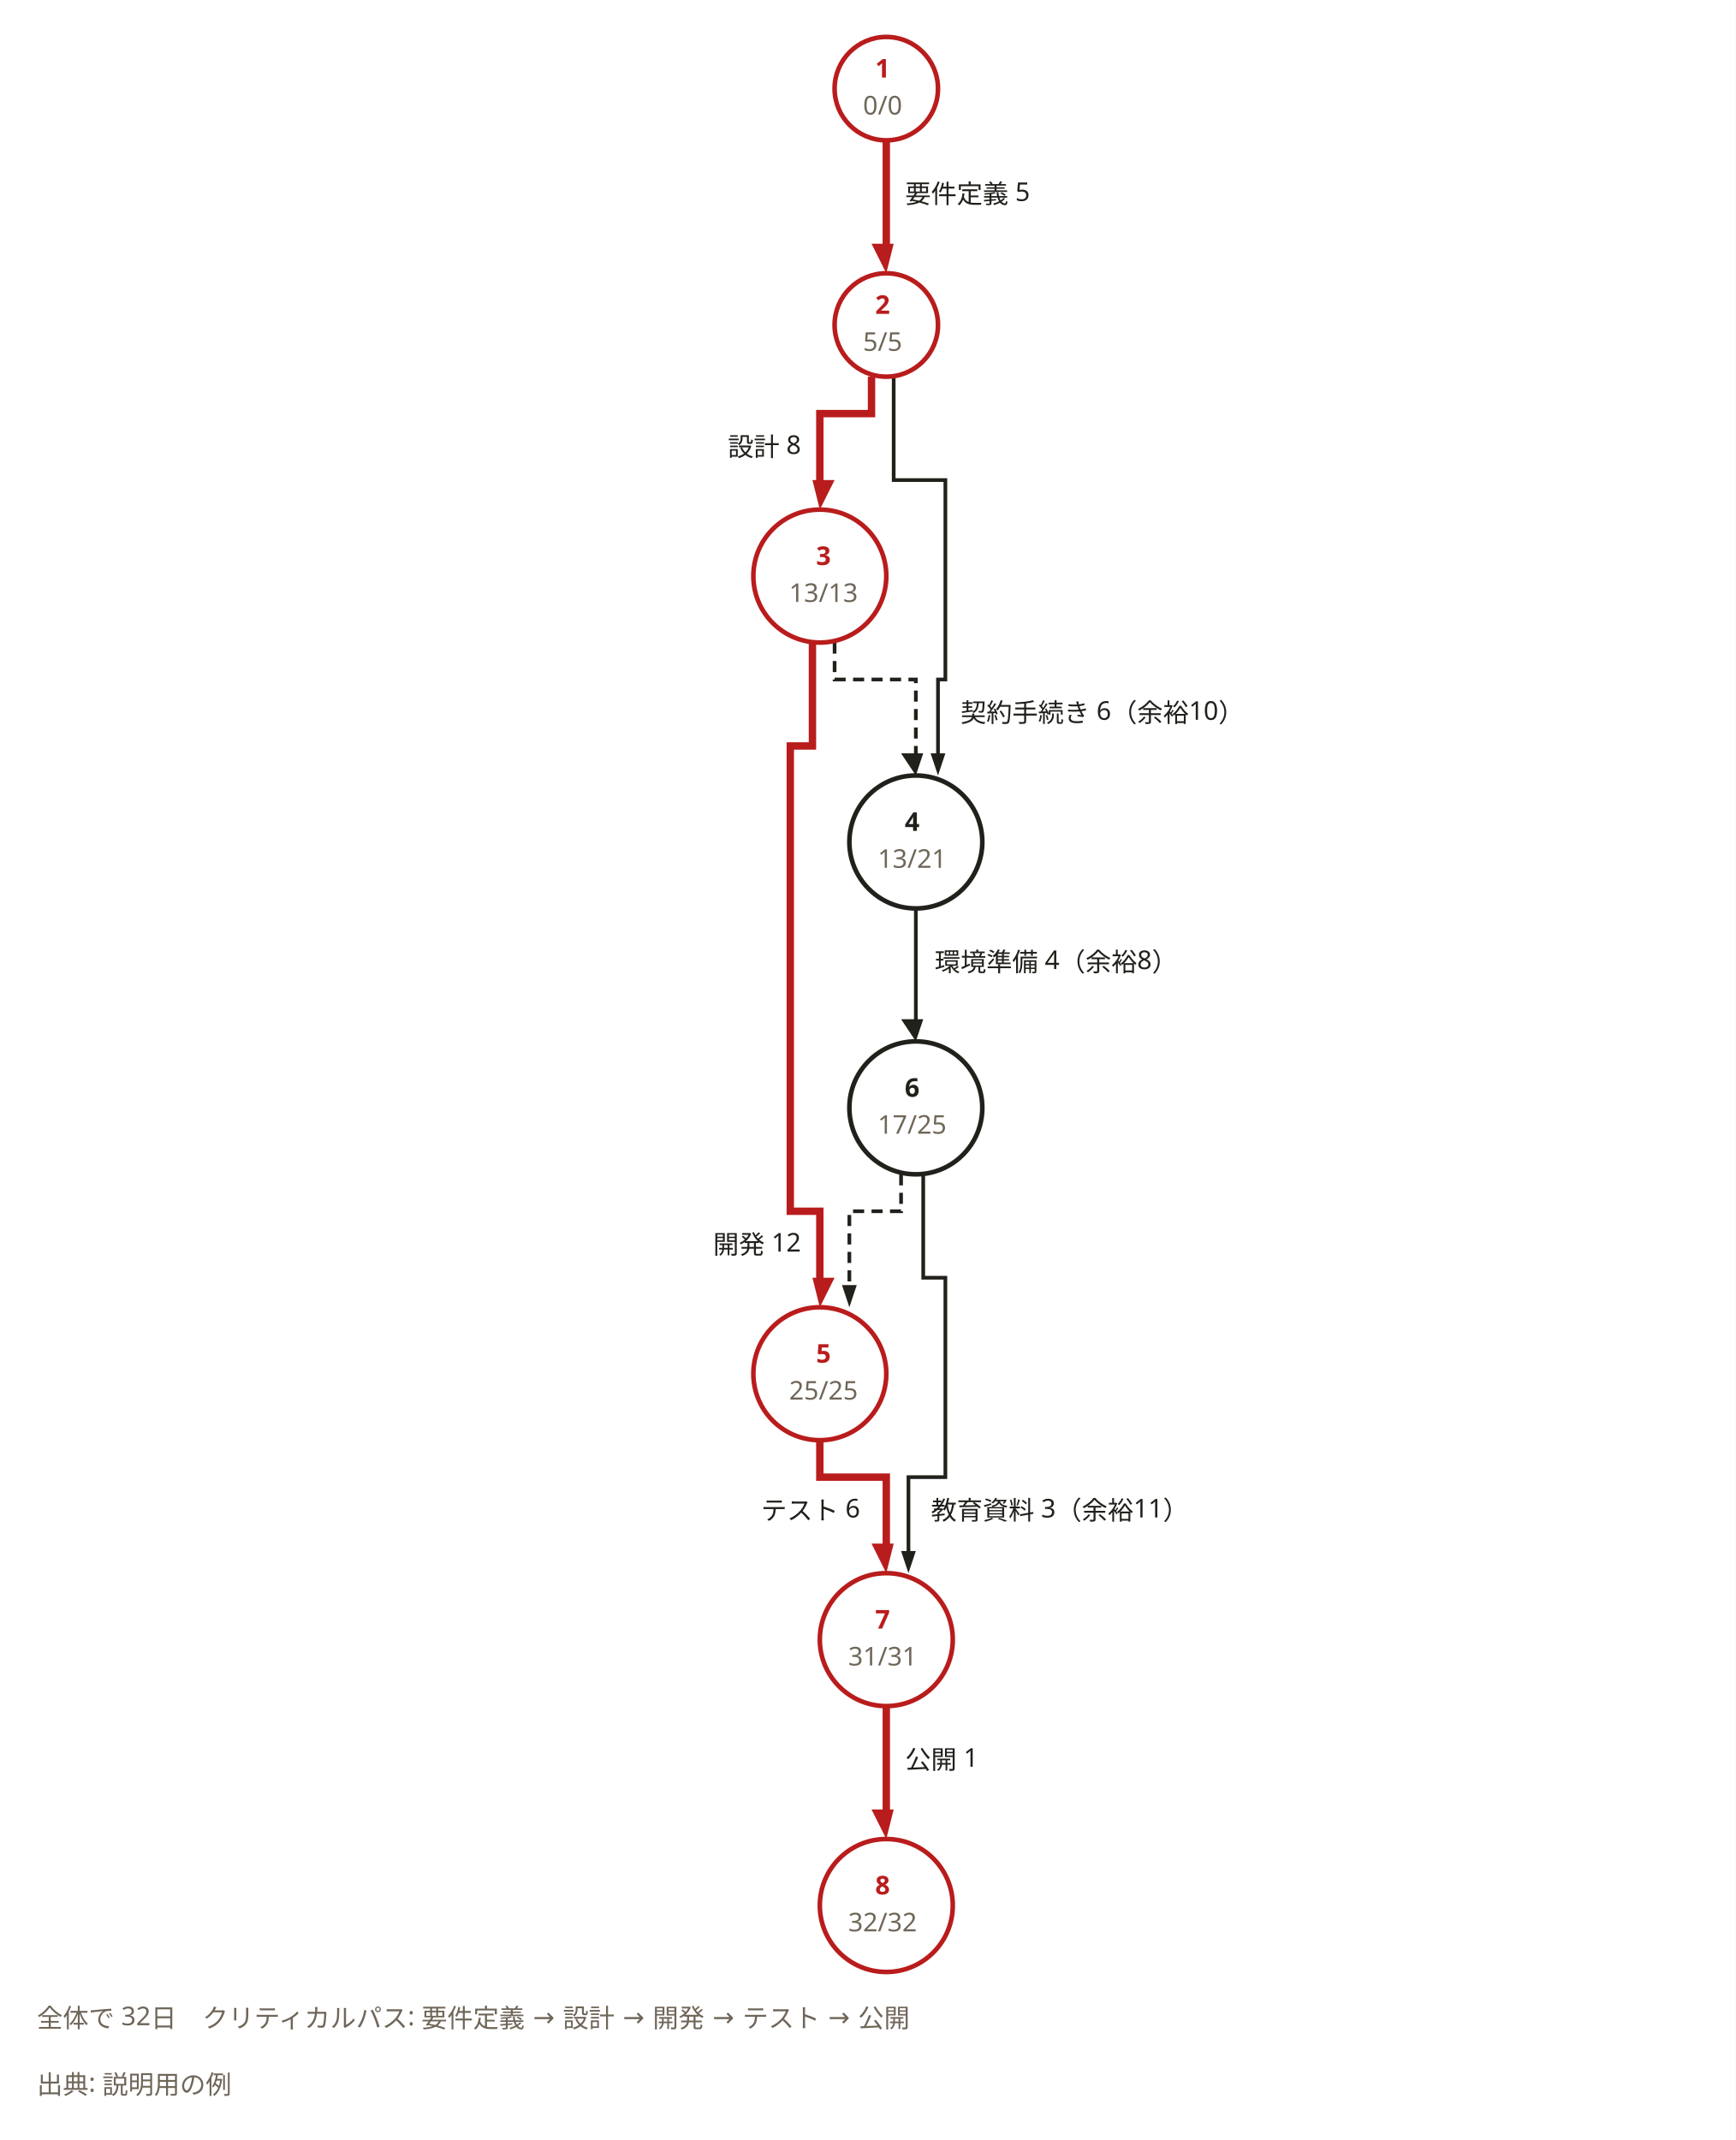
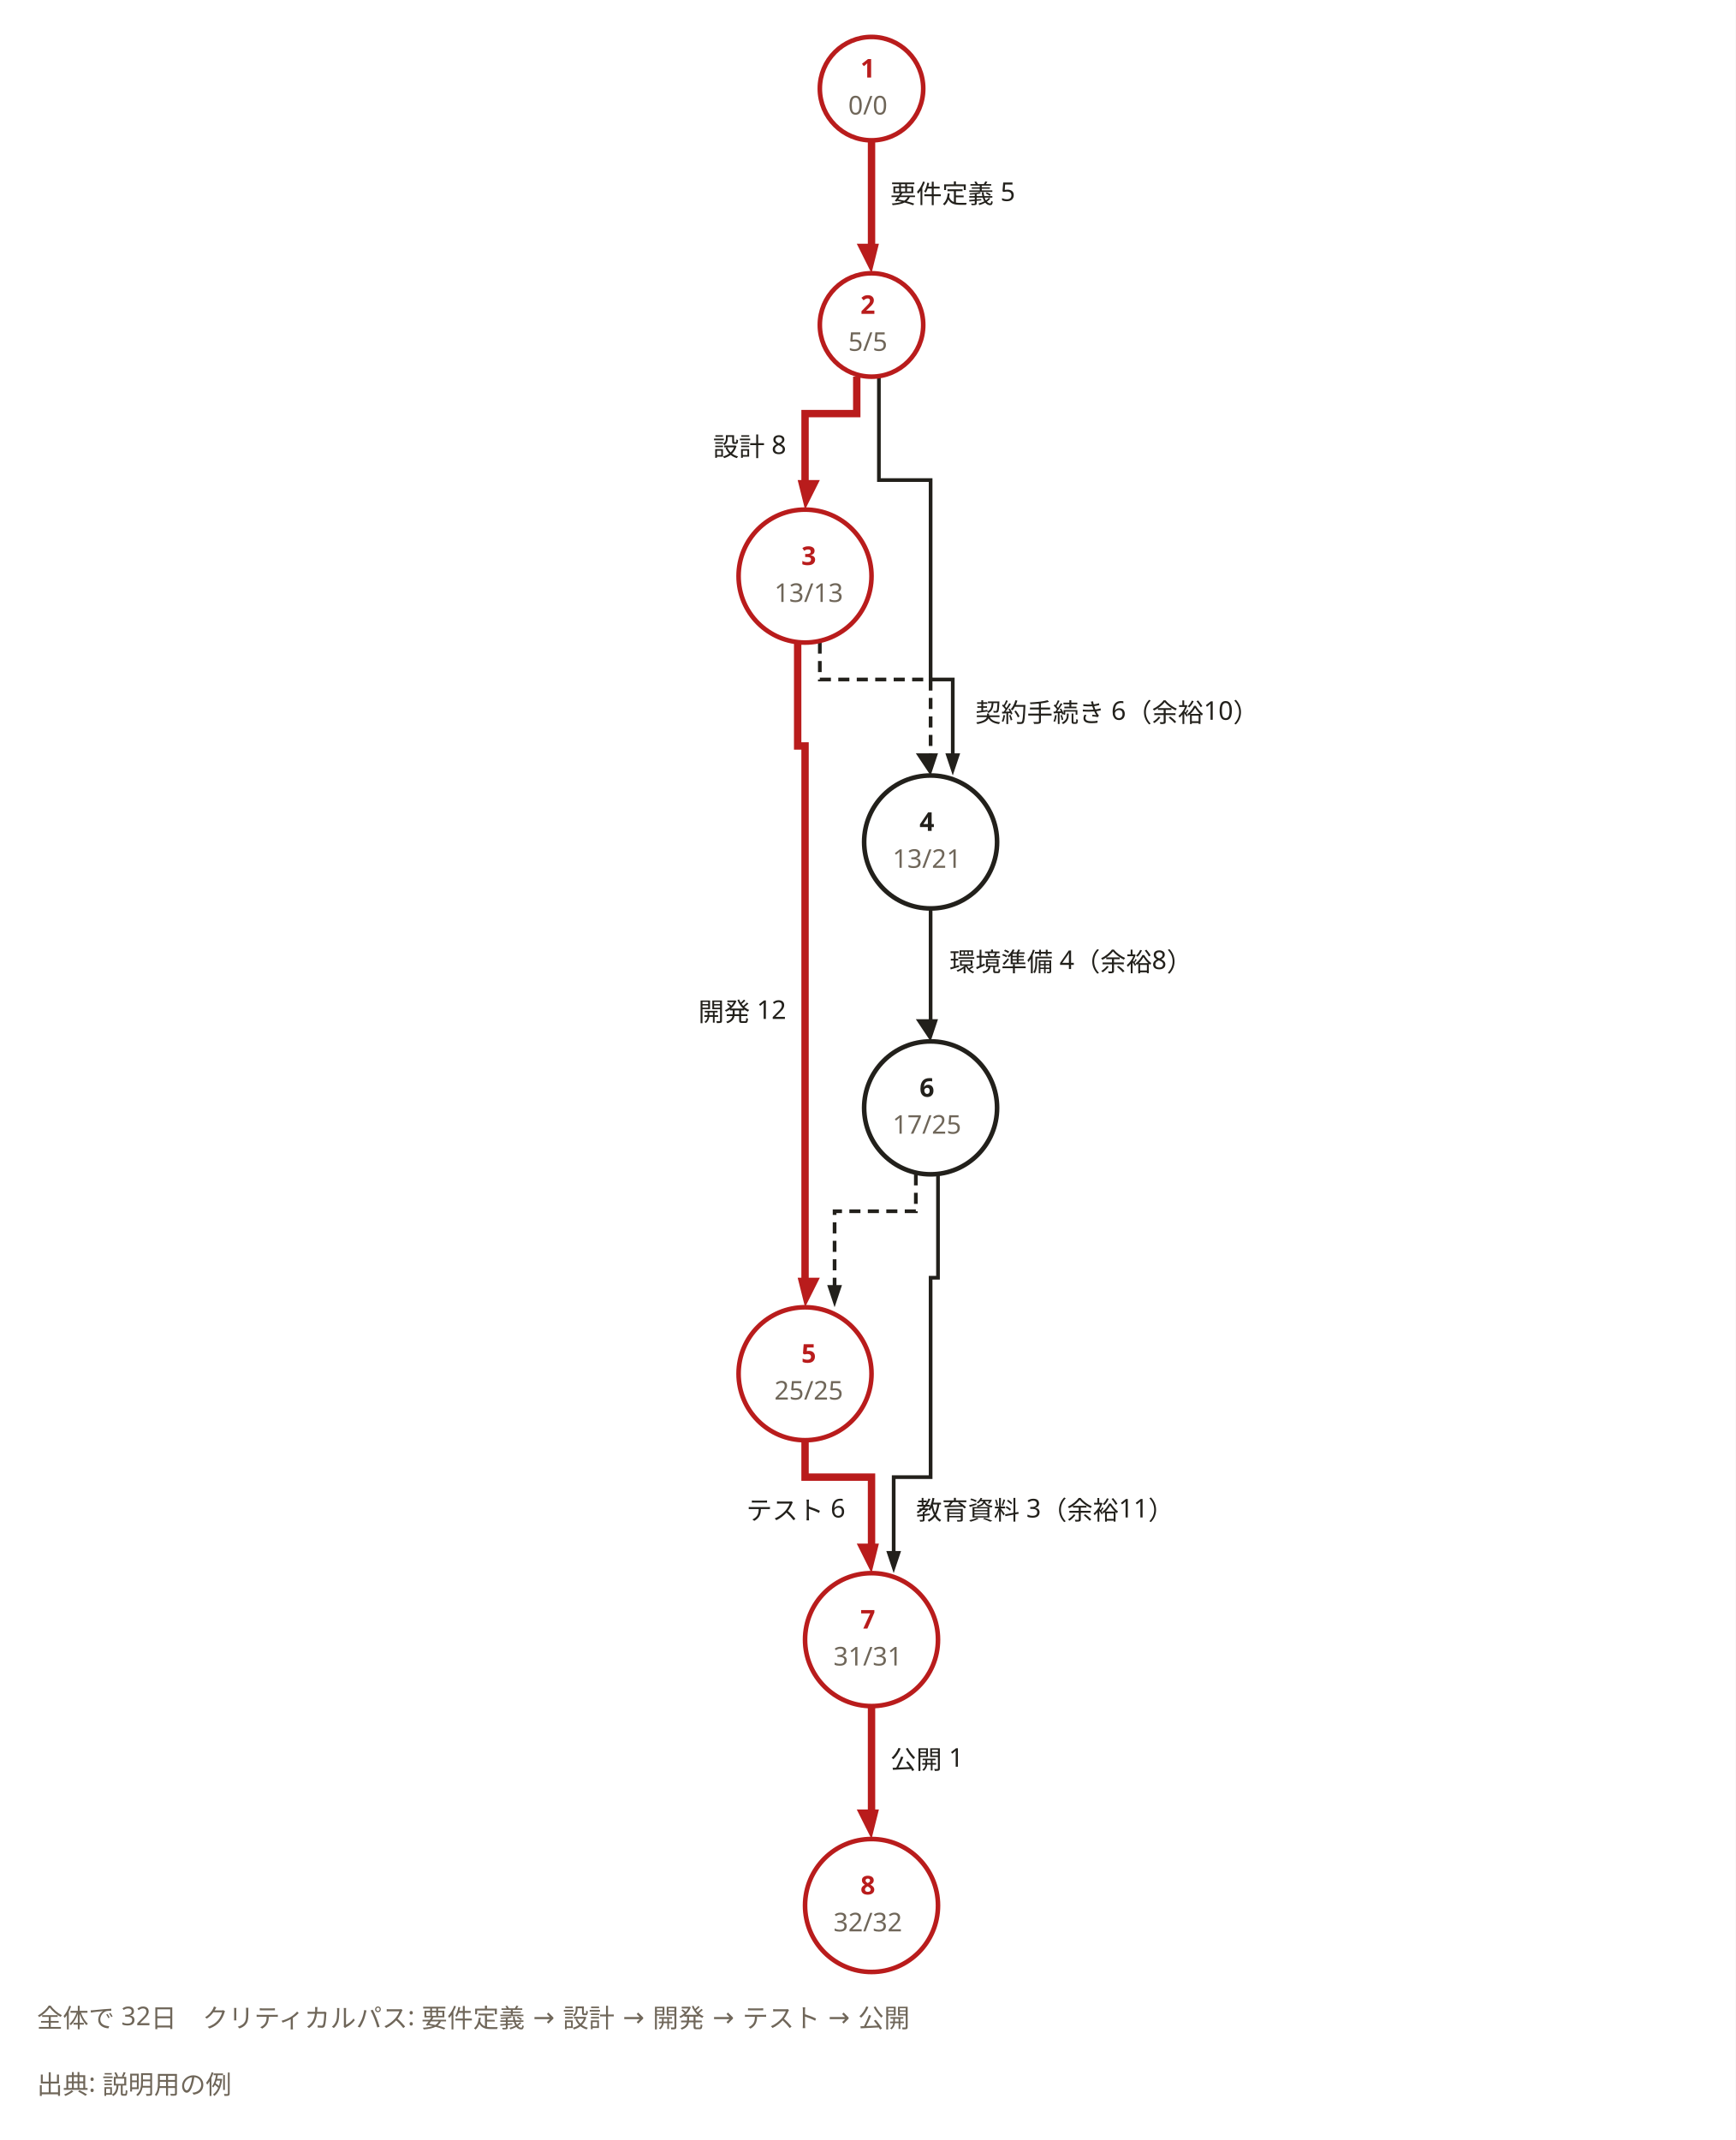
<svg xmlns="http://www.w3.org/2000/svg" width="940" height="1159" viewBox="0 0 940 1159" role="img" aria-labelledby="svg-title">
  <style>
    text { font-family: 'Hiragino Sans','Hiragino Kaku Gothic ProN','Yu Gothic','YuGothic',Meiryo,'Noto Sans JP',sans-serif; }
    .emoji { font-family: 'Noto Color Emoji','Segoe UI Emoji',sans-serif; }
  </style>
  <rect x="0" y="0" width="940" height="1159" fill="#ffffff" />
-   <path d="M480,76 L480,136" fill="none" stroke="#b91c1c" stroke-width="4" />
-   <path d="M480,148 L472,132 L484,132 z" fill="#b91c1c" />
-   <path d="M472,204 L472,224 L444,224 L444,264" fill="none" stroke="#b91c1c" stroke-width="4" />
-   <path d="M444,276 L440,260 L452,260 z" fill="#b91c1c" />
-   <path d="M484,204 L484,260 L512,260 L512,368 L508,368 L508,412" fill="none" stroke="#22201b" stroke-width="2" />
-   <path d="M508,420 L504,408 L512,408 z" fill="#22201b" />
-   <path d="M440,348 L440,404 L428,404 L428,656 L444,656 L444,696" fill="none" stroke="#b91c1c" stroke-width="4" />
-   <path d="M444,708 L440,692 L452,692 z" fill="#b91c1c" />
-   <path d="M496,492 L496,556" fill="none" stroke="#22201b" stroke-width="2" />
-   <path d="M496,564 L488,552 L500,552 z" fill="#22201b" />
-   <path d="M452,348 L452,368 L496,368 L496,412" fill="none" stroke="#22201b" stroke-width="2" stroke-dasharray="6,4" />
-   <path d="M496,420 L488,408 L500,408 z" fill="#22201b" />
-   <path d="M444,780 L444,800 L480,800 L480,840" fill="none" stroke="#b91c1c" stroke-width="4" />
-   <path d="M480,852 L472,836 L484,836 z" fill="#b91c1c" />
-   <path d="M500,636 L500,692 L512,692 L512,800 L492,800 L492,844" fill="none" stroke="#22201b" stroke-width="2" />
-   <path d="M492,852 L488,840 L496,840 z" fill="#22201b" />
-   <path d="M488,636 L488,656 L460,656 L460,700" fill="none" stroke="#22201b" stroke-width="2" stroke-dasharray="6,4" />
-   <path d="M460,708 L456,696 L464,696 z" fill="#22201b" />
-   <path d="M480,924 L480,984" fill="none" stroke="#b91c1c" stroke-width="4" />
-   <path d="M480,996 L472,980 L484,980 z" fill="#b91c1c" />
-   <circle cx="480" cy="48" r="28" fill="#ffffff" stroke="#b91c1c" stroke-width="2.5" />
-   <circle cx="480" cy="176" r="28" fill="#ffffff" stroke="#b91c1c" stroke-width="2.5" />
-   <circle cx="444" cy="312" r="36" fill="#ffffff" stroke="#b91c1c" stroke-width="2.5" />
-   <circle cx="496" cy="456" r="36" fill="#ffffff" stroke="#22201b" stroke-width="2.5" />
-   <circle cx="444" cy="744" r="36" fill="#ffffff" stroke="#b91c1c" stroke-width="2.5" />
-   <circle cx="496" cy="600" r="36" fill="#ffffff" stroke="#22201b" stroke-width="2.5" />
-   <circle cx="480" cy="888" r="36" fill="#ffffff" stroke="#b91c1c" stroke-width="2.5" />
-   <circle cx="480" cy="1032" r="36" fill="#ffffff" stroke="#b91c1c" stroke-width="2.5" />
-   <text x="478" y="42" text-anchor="middle" font-size="14" font-weight="700" fill="#b91c1c">1</text>
-   <text x="478" y="62" text-anchor="middle" font-size="14" fill="#6f6659">0/0</text>
-   <text x="478" y="170" text-anchor="middle" font-size="14" font-weight="700" fill="#b91c1c">2</text>
-   <text x="478" y="190" text-anchor="middle" font-size="14" fill="#6f6659">5/5</text>
-   <text x="446" y="306" text-anchor="middle" font-size="14" font-weight="700" fill="#b91c1c">3</text>
-   <text x="446" y="326" text-anchor="middle" font-size="14" fill="#6f6659">13/13</text>
-   <text x="494" y="450" text-anchor="middle" font-size="14" font-weight="700" fill="#22201b">4</text>
-   <text x="494" y="470" text-anchor="middle" font-size="14" fill="#6f6659">13/21</text>
-   <text x="446" y="738" text-anchor="middle" font-size="14" font-weight="700" fill="#b91c1c">5</text>
-   <text x="446" y="758" text-anchor="middle" font-size="14" fill="#6f6659">25/25</text>
-   <text x="494" y="594" text-anchor="middle" font-size="14" font-weight="700" fill="#22201b">6</text>
-   <text x="494" y="614" text-anchor="middle" font-size="14" fill="#6f6659">17/25</text>
-   <text x="478" y="882" text-anchor="middle" font-size="14" font-weight="700" fill="#b91c1c">7</text>
-   <text x="478" y="902" text-anchor="middle" font-size="14" fill="#6f6659">31/31</text>
-   <text x="478" y="1026" text-anchor="middle" font-size="14" font-weight="700" fill="#b91c1c">8</text>
-   <text x="478" y="1046" text-anchor="middle" font-size="14" fill="#6f6659">32/32</text>
-   <rect x="484" y="96" width="80" height="22" fill="#ffffff" />
-   <text x="524" y="110" text-anchor="middle" font-size="14" fill="#22201b">要件定義 5</text>
-   <rect x="388" y="232" width="52" height="22" fill="#ffffff" />
-   <text x="414" y="247" text-anchor="middle" font-size="14" fill="#22201b">設計 8</text>
-   <rect x="516" y="376" width="168" height="22" fill="#ffffff" />
-   <text x="597" y="391" text-anchor="middle" font-size="14" fill="#22201b">契約手続き 6（余裕10）</text>
-   <rect x="380" y="664" width="60" height="22" fill="#ffffff" />
-   <text x="410" y="679" text-anchor="middle" font-size="14" fill="#22201b">開発 12</text>
-   <rect x="500" y="512" width="144" height="22" fill="#ffffff" />
-   <text x="572" y="526" text-anchor="middle" font-size="14" fill="#22201b">環境準備 4（余裕8）</text>
-   <rect x="408" y="808" width="68" height="22" fill="#ffffff" />
-   <text x="439" y="823" text-anchor="middle" font-size="14" fill="#22201b">テスト 6</text>
-   <rect x="500" y="808" width="152" height="22" fill="#ffffff" />
-   <text x="574" y="823" text-anchor="middle" font-size="14" fill="#22201b">教育資料 3（余裕11）</text>
-   <rect x="484" y="944" width="52" height="22" fill="#ffffff" />
-   <text x="510" y="958" text-anchor="middle" font-size="14" fill="#22201b">公開 1</text>
+   <path d="M472,76 L472,136" fill="none" stroke="#b91c1c" stroke-width="4" />
+   <path d="M472,148 L464,132 L476,132 z" fill="#b91c1c" />
+   <path d="M464,204 L464,224 L436,224 L436,264" fill="none" stroke="#b91c1c" stroke-width="4" />
+   <path d="M436,276 L432,260 L444,260 z" fill="#b91c1c" />
+   <path d="M476,204 L476,260 L504,260 L504,368 L516,368 L516,412" fill="none" stroke="#22201b" stroke-width="2" />
+   <path d="M516,420 L512,408 L520,408 z" fill="#22201b" />
+   <path d="M432,348 L432,404 L436,404 L436,696" fill="none" stroke="#b91c1c" stroke-width="4" />
+   <path d="M436,708 L432,692 L444,692 z" fill="#b91c1c" />
+   <path d="M504,492 L504,556" fill="none" stroke="#22201b" stroke-width="2" />
+   <path d="M504,564 L496,552 L508,552 z" fill="#22201b" />
+   <path d="M444,348 L444,368 L504,368 L504,412" fill="none" stroke="#22201b" stroke-width="2" stroke-dasharray="6,4" />
+   <path d="M504,420 L496,408 L508,408 z" fill="#22201b" />
+   <path d="M436,780 L436,800 L472,800 L472,840" fill="none" stroke="#b91c1c" stroke-width="4" />
+   <path d="M472,852 L464,836 L476,836 z" fill="#b91c1c" />
+   <path d="M508,636 L508,692 L504,692 L504,800 L484,800 L484,844" fill="none" stroke="#22201b" stroke-width="2" />
+   <path d="M484,852 L480,840 L488,840 z" fill="#22201b" />
+   <path d="M496,636 L496,656 L452,656 L452,700" fill="none" stroke="#22201b" stroke-width="2" stroke-dasharray="6,4" />
+   <path d="M452,708 L448,696 L456,696 z" fill="#22201b" />
+   <path d="M472,924 L472,984" fill="none" stroke="#b91c1c" stroke-width="4" />
+   <path d="M472,996 L464,980 L476,980 z" fill="#b91c1c" />
+   <circle cx="472" cy="48" r="28" fill="#ffffff" stroke="#b91c1c" stroke-width="2.5" />
+   <circle cx="472" cy="176" r="28" fill="#ffffff" stroke="#b91c1c" stroke-width="2.5" />
+   <circle cx="436" cy="312" r="36" fill="#ffffff" stroke="#b91c1c" stroke-width="2.5" />
+   <circle cx="504" cy="456" r="36" fill="#ffffff" stroke="#22201b" stroke-width="2.5" />
+   <circle cx="436" cy="744" r="36" fill="#ffffff" stroke="#b91c1c" stroke-width="2.5" />
+   <circle cx="504" cy="600" r="36" fill="#ffffff" stroke="#22201b" stroke-width="2.5" />
+   <circle cx="472" cy="888" r="36" fill="#ffffff" stroke="#b91c1c" stroke-width="2.5" />
+   <circle cx="472" cy="1032" r="36" fill="#ffffff" stroke="#b91c1c" stroke-width="2.5" />
+   <text x="470" y="42" text-anchor="middle" font-size="14" font-weight="700" fill="#b91c1c">1</text>
+   <text x="470" y="62" text-anchor="middle" font-size="14" fill="#6f6659">0/0</text>
+   <text x="470" y="170" text-anchor="middle" font-size="14" font-weight="700" fill="#b91c1c">2</text>
+   <text x="470" y="190" text-anchor="middle" font-size="14" fill="#6f6659">5/5</text>
+   <text x="438" y="306" text-anchor="middle" font-size="14" font-weight="700" fill="#b91c1c">3</text>
+   <text x="438" y="326" text-anchor="middle" font-size="14" fill="#6f6659">13/13</text>
+   <text x="502" y="450" text-anchor="middle" font-size="14" font-weight="700" fill="#22201b">4</text>
+   <text x="502" y="470" text-anchor="middle" font-size="14" fill="#6f6659">13/21</text>
+   <text x="438" y="738" text-anchor="middle" font-size="14" font-weight="700" fill="#b91c1c">5</text>
+   <text x="438" y="758" text-anchor="middle" font-size="14" fill="#6f6659">25/25</text>
+   <text x="502" y="594" text-anchor="middle" font-size="14" font-weight="700" fill="#22201b">6</text>
+   <text x="502" y="614" text-anchor="middle" font-size="14" fill="#6f6659">17/25</text>
+   <text x="470" y="882" text-anchor="middle" font-size="14" font-weight="700" fill="#b91c1c">7</text>
+   <text x="470" y="902" text-anchor="middle" font-size="14" fill="#6f6659">31/31</text>
+   <text x="470" y="1026" text-anchor="middle" font-size="14" font-weight="700" fill="#b91c1c">8</text>
+   <text x="470" y="1046" text-anchor="middle" font-size="14" fill="#6f6659">32/32</text>
+   <rect x="476" y="96" width="80" height="22" fill="#ffffff" />
+   <text x="516" y="110" text-anchor="middle" font-size="14" fill="#22201b">要件定義 5</text>
+   <rect x="380" y="232" width="52" height="22" fill="#ffffff" />
+   <text x="406" y="247" text-anchor="middle" font-size="14" fill="#22201b">設計 8</text>
+   <rect x="524" y="376" width="168" height="22" fill="#ffffff" />
+   <text x="605" y="391" text-anchor="middle" font-size="14" fill="#22201b">契約手続き 6（余裕10）</text>
+   <rect x="372" y="536" width="60" height="22" fill="#ffffff" />
+   <text x="402" y="553" text-anchor="middle" font-size="14" fill="#22201b">開発 12</text>
+   <rect x="508" y="512" width="144" height="22" fill="#ffffff" />
+   <text x="580" y="526" text-anchor="middle" font-size="14" fill="#22201b">環境準備 4（余裕8）</text>
+   <rect x="400" y="808" width="68" height="22" fill="#ffffff" />
+   <text x="431" y="823" text-anchor="middle" font-size="14" fill="#22201b">テスト 6</text>
+   <rect x="492" y="808" width="152" height="22" fill="#ffffff" />
+   <text x="566" y="823" text-anchor="middle" font-size="14" fill="#22201b">教育資料 3（余裕11）</text>
+   <rect x="476" y="944" width="52" height="22" fill="#ffffff" />
+   <text x="502" y="958" text-anchor="middle" font-size="14" fill="#22201b">公開 1</text>
  <text x="20" y="1098" font-size="14" font-weight="400" fill="#6f6659">全体で 32日　クリティカルパス: 要件定義 → 設計 → 開発 → テスト → 公開</text>
  <text x="20" y="1134" font-size="14" font-weight="400" fill="#6f6659">出典: 説明用の例</text>
</svg>
